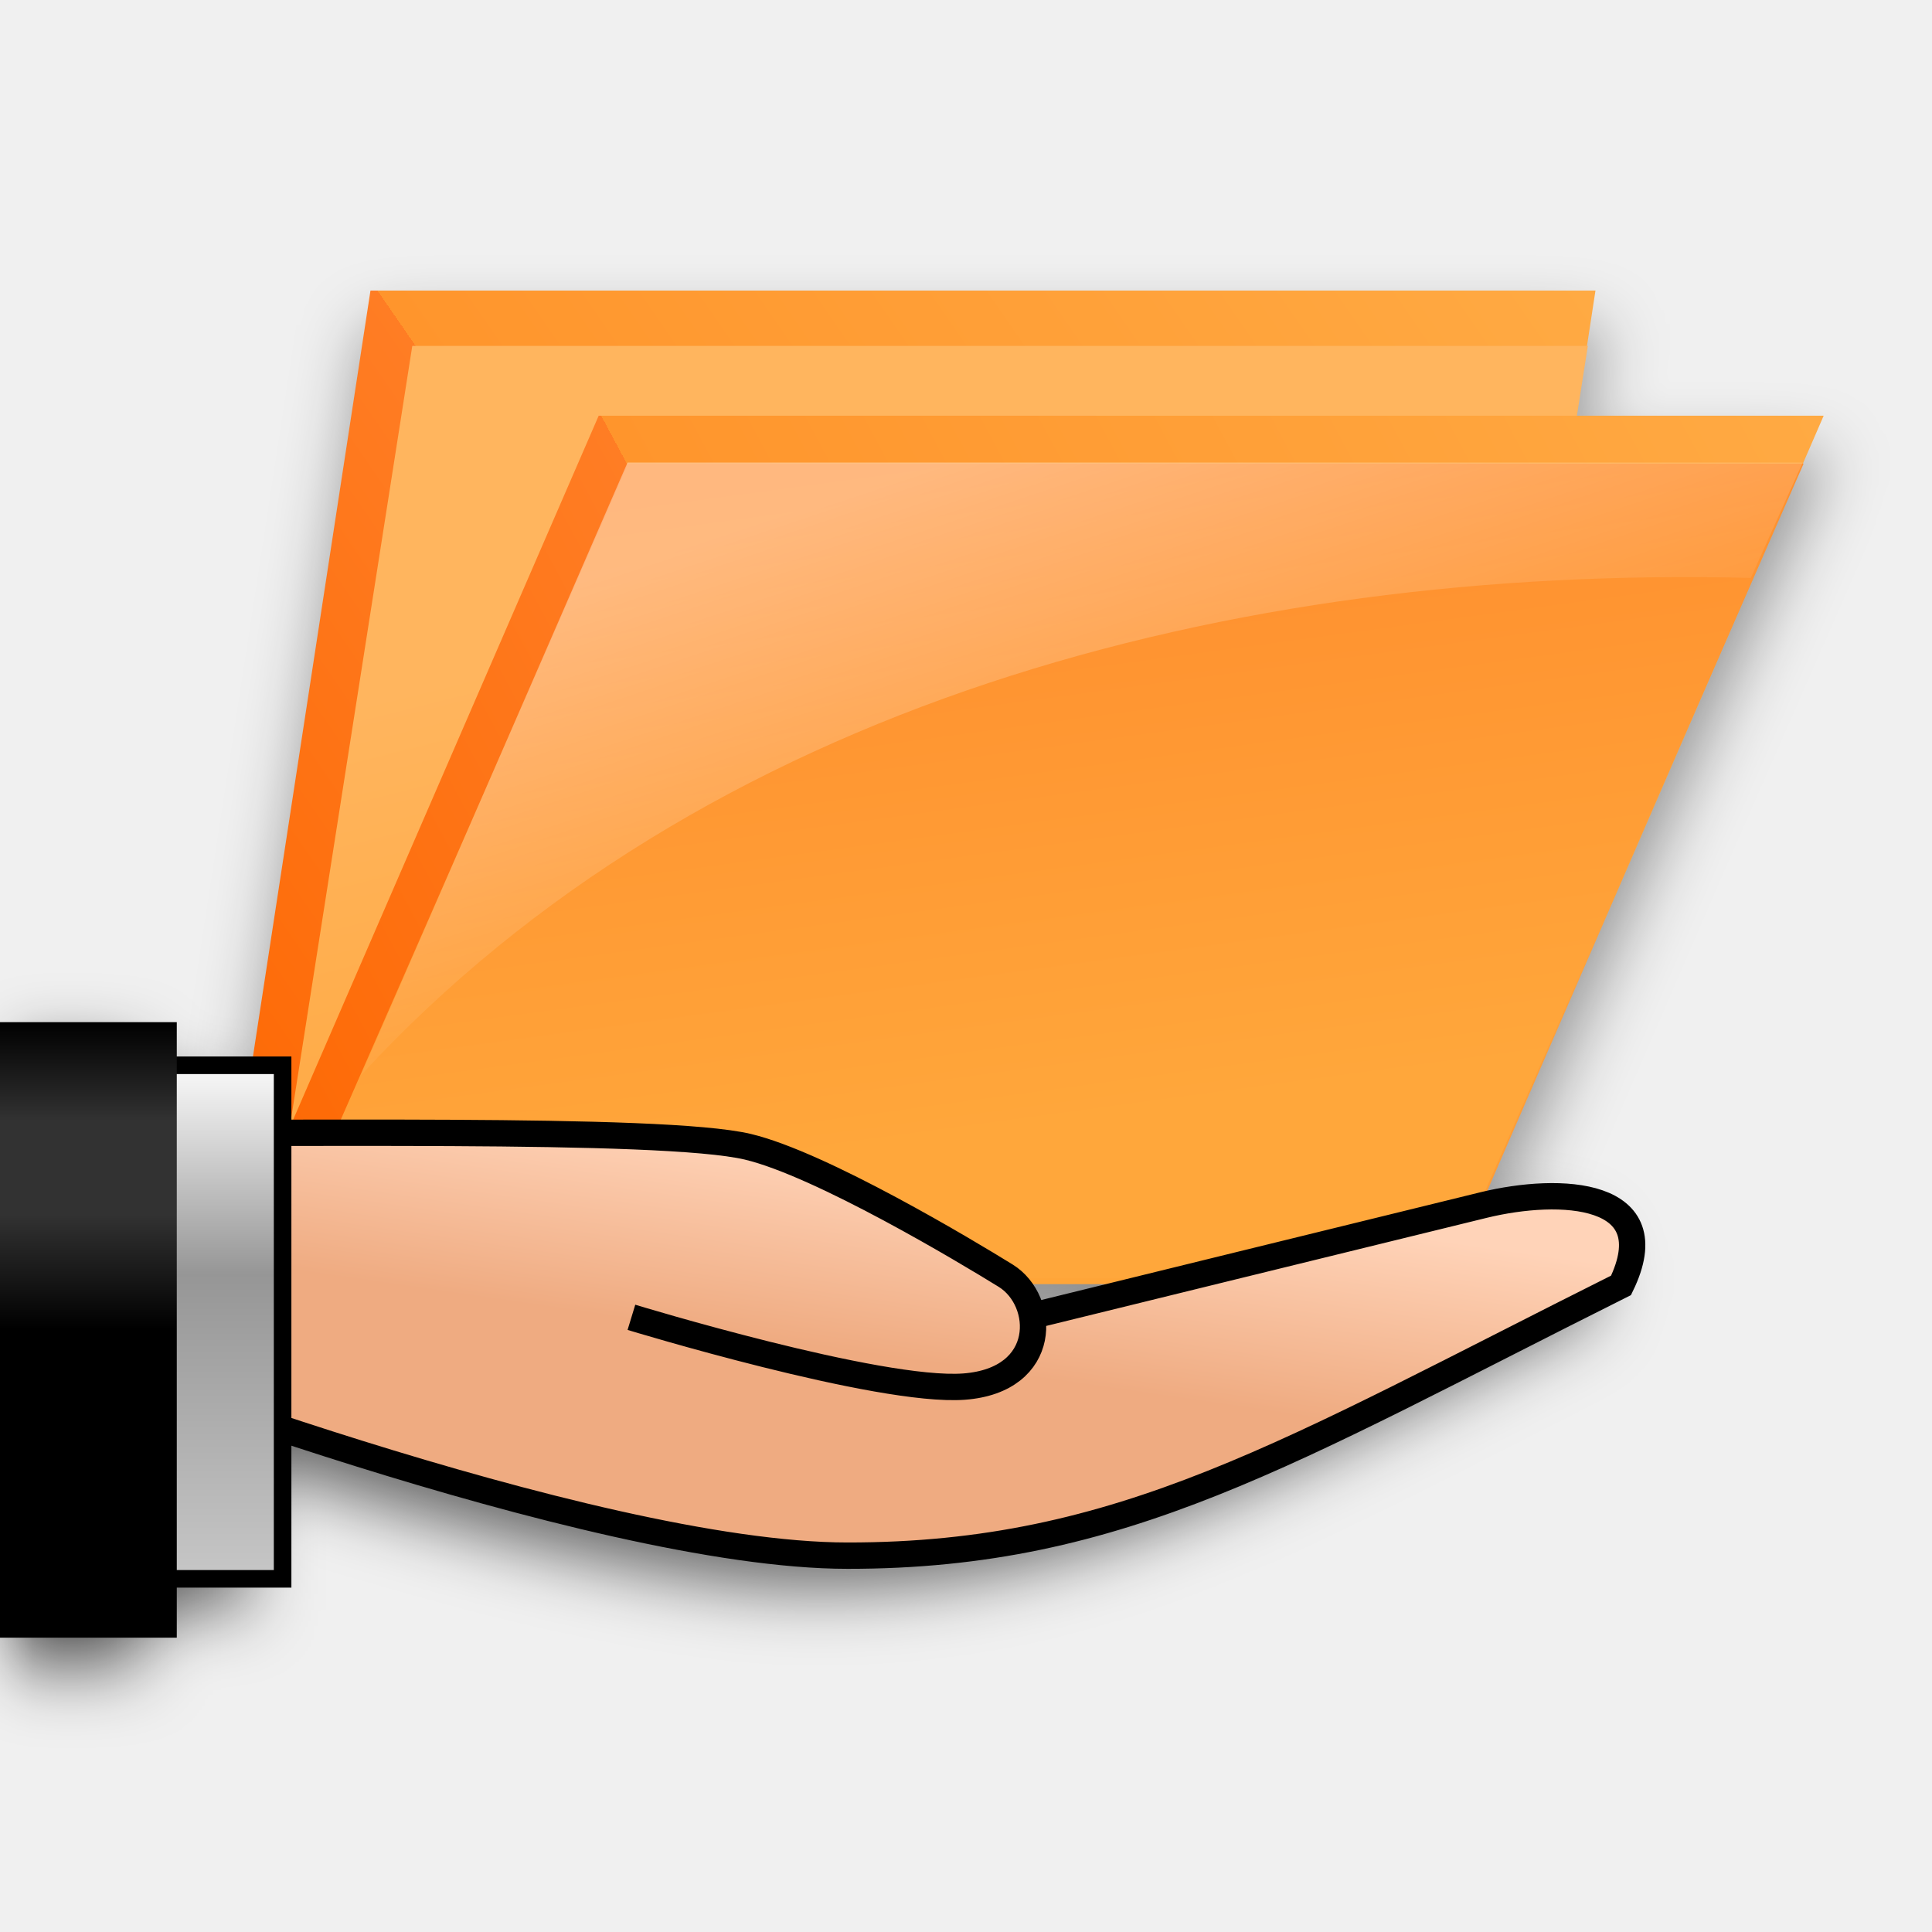
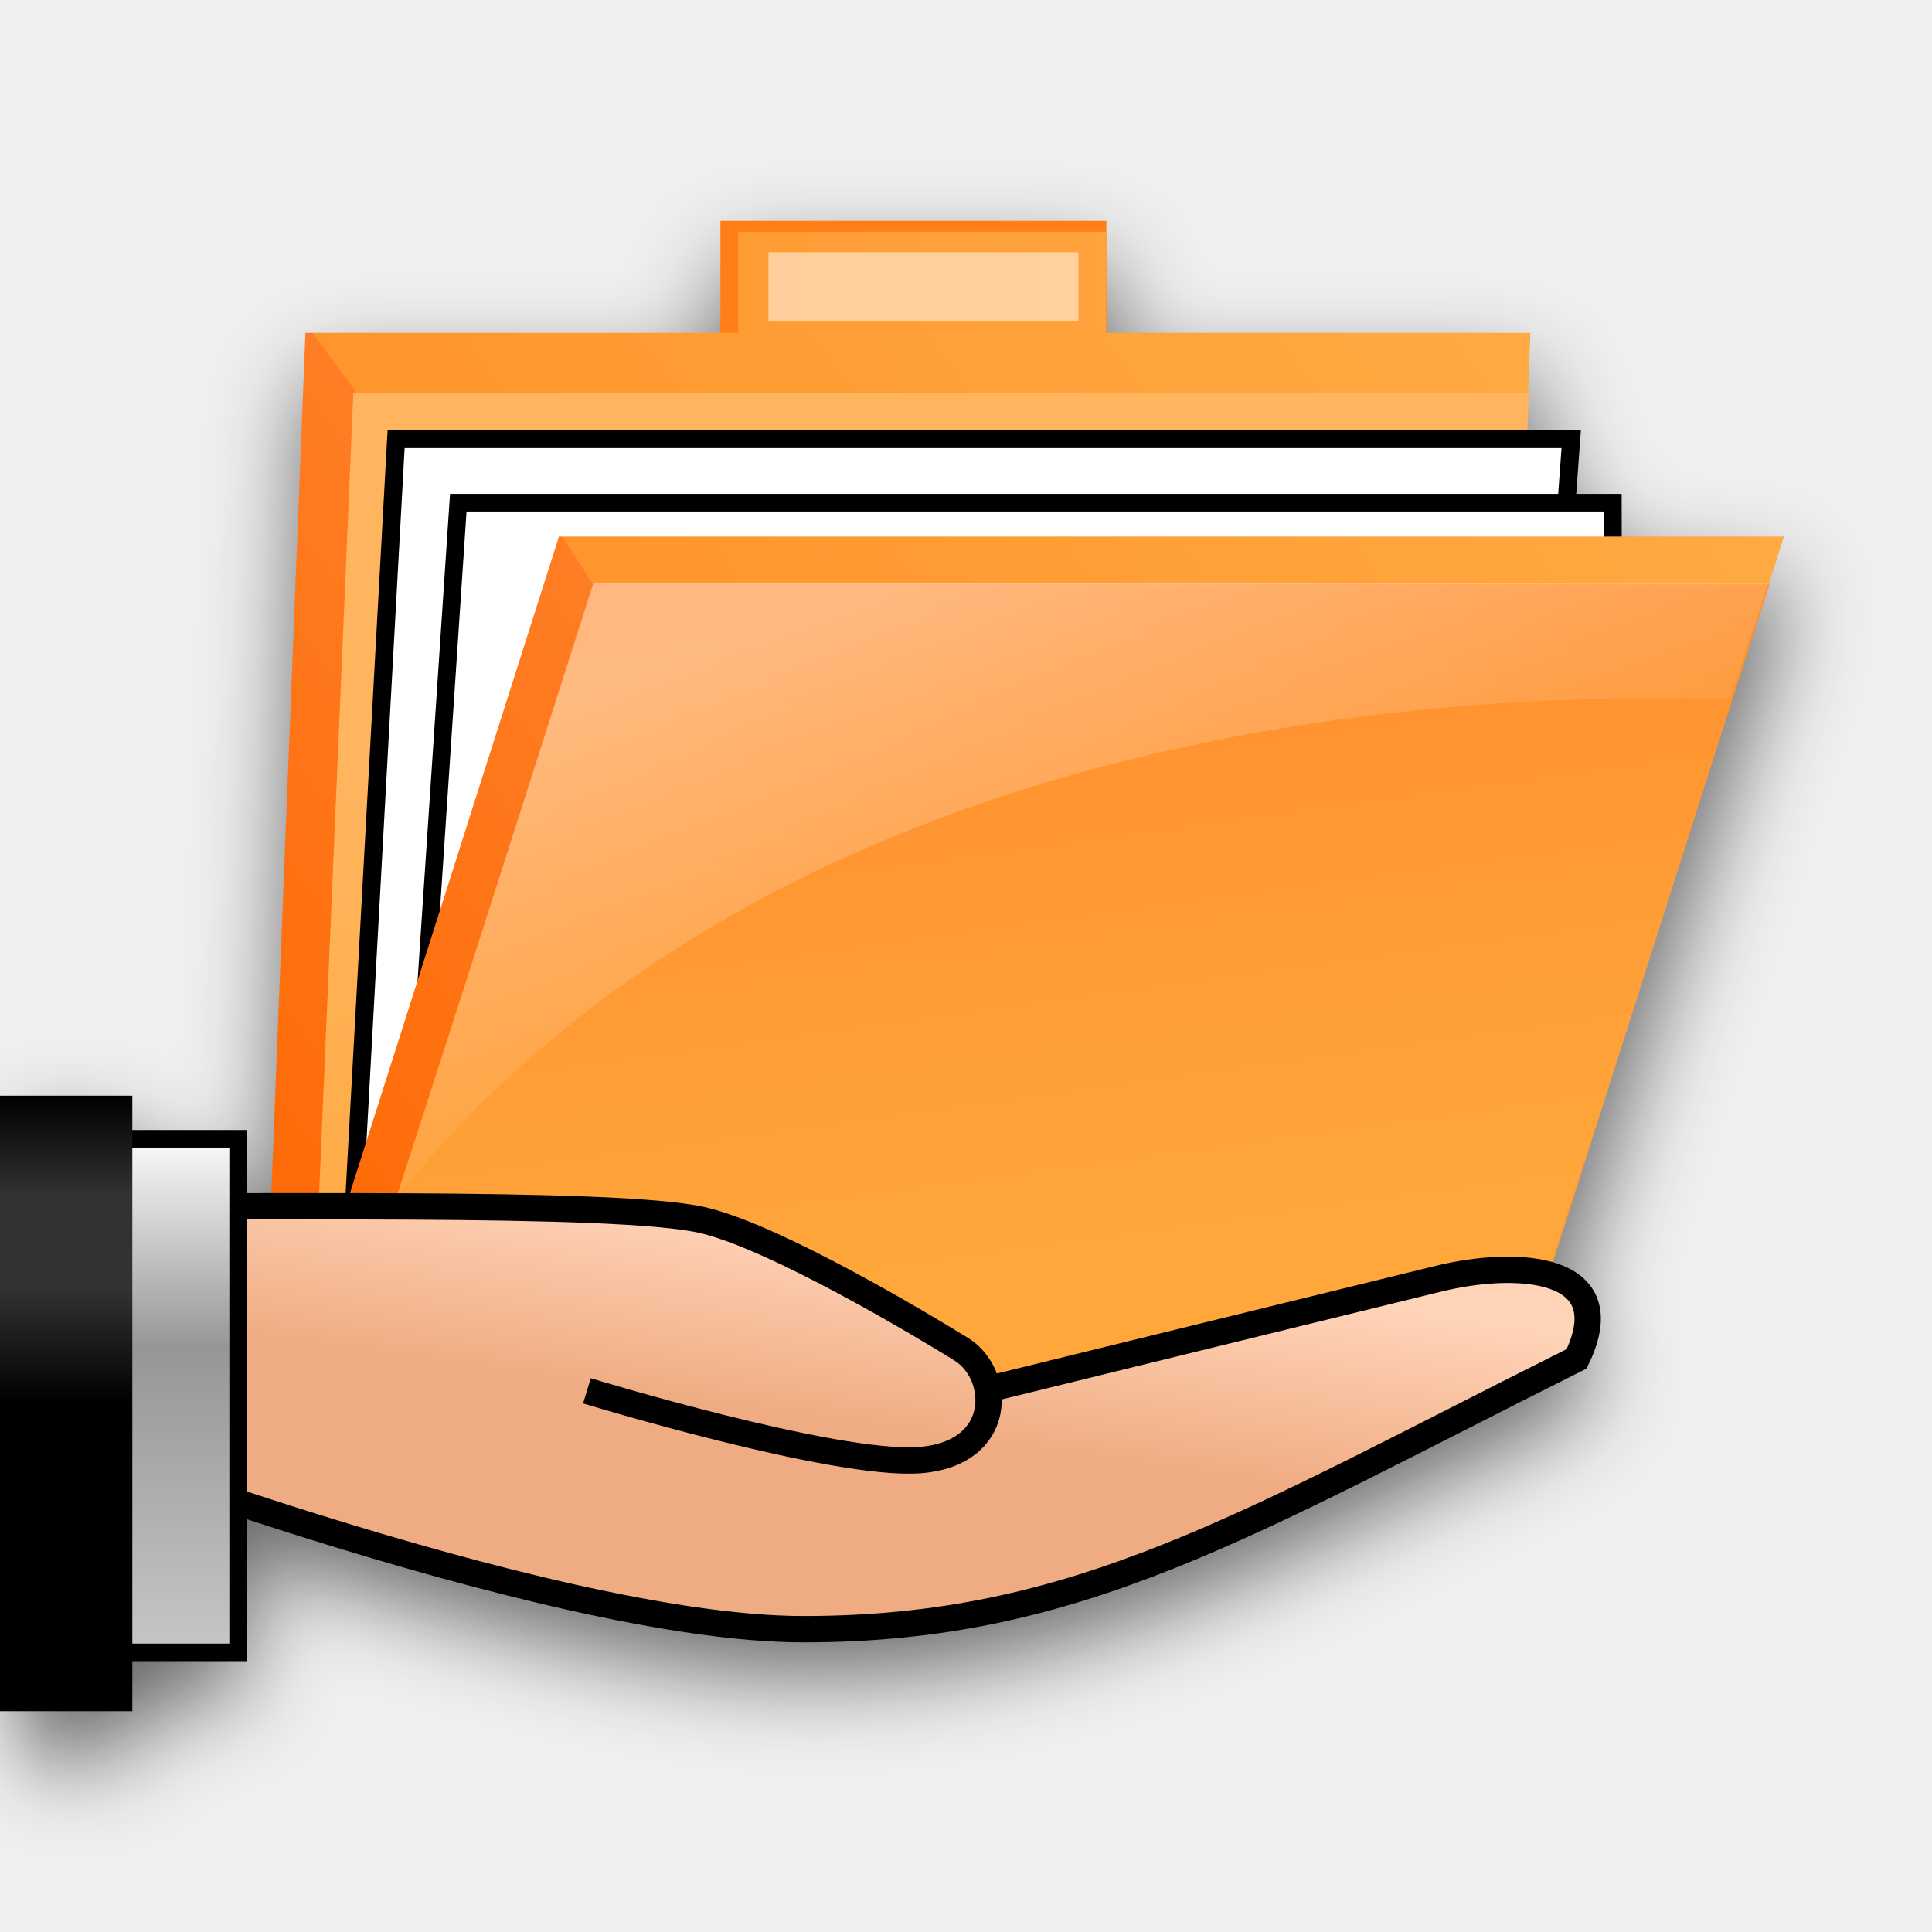
<svg xmlns="http://www.w3.org/2000/svg" xmlns:xlink="http://www.w3.org/1999/xlink" width="22" height="22" id="svg2" version="1.1">
  <defs id="defs4">
+     <linearGradient id="linearGradient3767">
+       <stop id="stop3769" offset="0" style="stop-color:#ff952c;stop-opacity:1;" />
+       <stop id="stop3771" offset="1" style="stop-color:#ffaa43;stop-opacity:1;" />
+     </linearGradient>
    <linearGradient id="linearGradient3863">
      <stop id="stop3865" offset="0" style="stop-color:#efab81;stop-opacity:1;" />
      <stop style="stop-color:#efab81;stop-opacity:1;" offset="0.57" id="stop3867" />
      <stop id="stop3869" offset="1" style="stop-color:#ffd3b8;stop-opacity:1;" />
    </linearGradient>
    <linearGradient id="linearGradient3845">
      <stop id="stop3855" offset="0" style="stop-color:#c8c8c8;stop-opacity:1;" />
      <stop id="stop3853" offset="0.588" style="stop-color:#969696;stop-opacity:1;" />
      <stop style="stop-color:#ffffff;stop-opacity:1;" offset="1" id="stop3849" />
    </linearGradient>
    <linearGradient id="linearGradient3731">
      <stop style="stop-color:#000000;stop-opacity:1;" offset="0" id="stop3733" />
      <stop id="stop3739" offset="0.373" style="stop-color:#323232;stop-opacity:1;" />
      <stop style="stop-color:#323232;stop-opacity:1;" offset="0.68" id="stop3741" />
      <stop style="stop-color:#000000;stop-opacity:1;" offset="1" id="stop3735" />
    </linearGradient>
-     <linearGradient id="linearGradient3711">
-       <stop style="stop-color:#efebea;stop-opacity:1;" offset="0" id="stop3713" />
-       <stop id="stop3859" offset="0.5" style="stop-color:#f3a89f;stop-opacity:1;" />
-       <stop style="stop-color:#f5c4c8;stop-opacity:1;" offset="1" id="stop3715" />
-     </linearGradient>
-     <linearGradient id="linearGradient3941">
-       <stop style="stop-color:#ff8400;stop-opacity:1;" offset="0" id="stop3943" />
-       <stop style="stop-color:#ffc000;stop-opacity:1;" offset="1" id="stop3945" />
-     </linearGradient>
-     <linearGradient id="linearGradient3915">
-       <stop style="stop-color:#828282;stop-opacity:1;" offset="0" id="stop3917" />
-       <stop style="stop-color:#e6e6e6;stop-opacity:1;" offset="1" id="stop3919" />
-     </linearGradient>
-     <linearGradient id="linearGradient3790">
-       <stop id="stop3792" offset="0" style="stop-color:#fd6600;stop-opacity:1;" />
-       <stop style="stop-color:#ff7d24;stop-opacity:1;" offset="0.407" id="stop3794" />
-       <stop id="stop3796" offset="0.407" style="stop-color:#ff952c;stop-opacity:1;" />
-       <stop style="stop-color:#ffaa43;stop-opacity:1;" offset="1" id="stop3798" />
-     </linearGradient>
-     <linearGradient id="linearGradient3780">
-       <stop id="stop3782" offset="0" style="stop-color:#fd6600;stop-opacity:1;" />
-       <stop style="stop-color:#ff7d24;stop-opacity:1;" offset="0.409" id="stop3784" />
-       <stop id="stop3786" offset="0.409" style="stop-color:#ff952c;stop-opacity:1;" />
-       <stop style="stop-color:#ffaa43;stop-opacity:1;" offset="1" id="stop3788" />
-     </linearGradient>
-     <linearGradient id="linearGradient3770">
-       <stop style="stop-color:#ffb55e;stop-opacity:1;" offset="0" id="stop3772" />
-       <stop style="stop-color:#ffa538;stop-opacity:1;" offset="1" id="stop3774" />
-     </linearGradient>
-     <linearGradient id="linearGradient3750">
-       <stop style="stop-color:#ffffff;stop-opacity:0.392;" offset="0" id="stop3752" />
-       <stop style="stop-color:#ffffff;stop-opacity:0;" offset="1" id="stop3754" />
-     </linearGradient>
-     <linearGradient id="linearGradient3722">
-       <stop id="stop3724" offset="0" style="stop-color:#ff8b2c;stop-opacity:1;" />
-       <stop id="stop3726" offset="1" style="stop-color:#ffa73b;stop-opacity:1;" />
-     </linearGradient>
-     <linearGradient xlink:href="#linearGradient3711" id="linearGradient3725" x1="9.299" y1="19.877" x2="9.299" y2="14.75" gradientUnits="userSpaceOnUse" gradientTransform="translate(-2.272843,1030.046)" />
-     <linearGradient xlink:href="#linearGradient3731" id="linearGradient3737" x1="1.652" y1="1047.519" x2="1.652" y2="1044.014" gradientUnits="userSpaceOnUse" gradientTransform="matrix(1.410578,0,0,1,-4.087452,-0.3156727)" />
-     <filter color-interpolation-filters="sRGB" id="filter3883-3">
-       <feGaussianBlur stdDeviation="0.343" id="feGaussianBlur3885-9" />
-     </filter>
-     <linearGradient xlink:href="#linearGradient3780-8" id="linearGradient3897-0" gradientUnits="userSpaceOnUse" gradientTransform="matrix(1.034626,0,0,1.057853,-0.5601722,-60.12174)" x1="4.619" y1="1039.061" x2="15.983" y2="1031.051" />
    <linearGradient id="linearGradient3780-8">
      <stop id="stop3782-3" offset="0" style="stop-color:#fd6600;stop-opacity:1;" />
      <stop style="stop-color:#ff7d24;stop-opacity:1;" offset="0.409" id="stop3784-8" />
      <stop id="stop3786-7" offset="0.409" style="stop-color:#ff952c;stop-opacity:1;" />
      <stop style="stop-color:#ffaa43;stop-opacity:1;" offset="1" id="stop3788-3" />
    </linearGradient>
-     <linearGradient xlink:href="#linearGradient3770-0" id="linearGradient3900-1" gradientUnits="userSpaceOnUse" x1="6.265" y1="1033.869" x2="7.564" y2="1039.061" />
    <linearGradient id="linearGradient3770-0">
      <stop style="stop-color:#ffb55e;stop-opacity:1;" offset="0" id="stop3772-0" />
      <stop style="stop-color:#ffa538;stop-opacity:1;" offset="1" id="stop3774-5" />
    </linearGradient>
-     <linearGradient xlink:href="#linearGradient3790-3" id="linearGradient3902-0" gradientUnits="userSpaceOnUse" gradientTransform="matrix(1.034626,0,0,1.057853,-21.30276,-60.70414)" x1="4.619" y1="1039.061" x2="15.983" y2="1031.051" />
    <linearGradient id="linearGradient3790-3">
      <stop id="stop3792-1" offset="0" style="stop-color:#fd6600;stop-opacity:1;" />
      <stop style="stop-color:#ff7d24;stop-opacity:1;" offset="0.407" id="stop3794-8" />
      <stop id="stop3796-0" offset="0.407" style="stop-color:#ff952c;stop-opacity:1;" />
      <stop style="stop-color:#ffaa43;stop-opacity:1;" offset="1" id="stop3798-1" />
    </linearGradient>
-     <linearGradient xlink:href="#linearGradient3722-9" id="linearGradient3904-7" gradientUnits="userSpaceOnUse" gradientTransform="translate(-20.74258,-0.5824087)" x1="9.165" y1="1030.866" x2="10.265" y2="1037.677" />
    <linearGradient id="linearGradient3722-9">
      <stop id="stop3724-1" offset="0" style="stop-color:#ff8b2c;stop-opacity:1;" />
      <stop id="stop3726-0" offset="1" style="stop-color:#ffa73b;stop-opacity:1;" />
    </linearGradient>
-     <linearGradient xlink:href="#linearGradient3750-5" id="linearGradient3906-3" gradientUnits="userSpaceOnUse" gradientTransform="matrix(1.199224,0,-0.2679639,1.12963,298.3386,-1161.786)" x1="-12.231" y1="1030.457" x2="-10.404" y2="1034.801" />
    <linearGradient id="linearGradient3750-5">
      <stop style="stop-color:#ffffff;stop-opacity:0.392;" offset="0" id="stop3752-9" />
      <stop style="stop-color:#ffffff;stop-opacity:0;" offset="1" id="stop3754-4" />
    </linearGradient>
-     <filter id="filter3841" x="-0.039" width="1.077" y="-0.134" height="1.269">
-       <feGaussianBlur stdDeviation="0.392" id="feGaussianBlur3843" />
-     </filter>
-     <linearGradient xlink:href="#linearGradient3845" id="linearGradient3851" x1="2.449" y1="1050.138" x2="2.449" y2="1044.08" gradientUnits="userSpaceOnUse" />
-     <linearGradient xlink:href="#linearGradient3863" id="linearGradient3861" gradientUnits="userSpaceOnUse" gradientTransform="translate(-2.272843,1030.046)" x1="8.557" y1="19.877" x2="9.299" y2="14.75" />
    <linearGradient xlink:href="#linearGradient3863" id="linearGradient3882" gradientUnits="userSpaceOnUse" gradientTransform="translate(-2.272843,1030.046)" x1="8.557" y1="19.877" x2="9.299" y2="14.75" />
    <linearGradient xlink:href="#linearGradient3845" id="linearGradient3884" gradientUnits="userSpaceOnUse" x1="2.449" y1="1050.138" x2="2.449" y2="1044.08" />
    <linearGradient xlink:href="#linearGradient3731" id="linearGradient3886" gradientUnits="userSpaceOnUse" gradientTransform="matrix(1.410578,0,0,1,-4.087452,-0.3156727)" x1="1.652" y1="1047.519" x2="1.652" y2="1044.014" />
+     <linearGradient xlink:href="#linearGradient3780-8" id="linearGradient2966" gradientUnits="userSpaceOnUse" gradientTransform="matrix(1.034626,0,0,1.057853,-0.5601722,-60.12174)" x1="4.619" y1="1039.061" x2="15.983" y2="1031.051" />
+     <linearGradient xlink:href="#linearGradient3770-0" id="linearGradient2968" gradientUnits="userSpaceOnUse" x1="6.265" y1="1033.869" x2="7.564" y2="1039.061" />
+     <linearGradient xlink:href="#linearGradient3790-3" id="linearGradient2967" gradientUnits="userSpaceOnUse" gradientTransform="matrix(1.034626,0,0,1.057853,-21.30276,-60.70414)" x1="4.619" y1="1039.061" x2="15.983" y2="1031.051" />
+     <linearGradient xlink:href="#linearGradient3722-9" id="linearGradient2969" gradientUnits="userSpaceOnUse" gradientTransform="translate(-20.74258,-0.5824087)" x1="9.165" y1="1030.866" x2="10.265" y2="1037.677" />
+     <linearGradient xlink:href="#linearGradient3750-5" id="linearGradient2971" gradientUnits="userSpaceOnUse" gradientTransform="matrix(1.199224,0,-0.2679639,1.12963,298.3386,-1161.786)" x1="-12.231" y1="1030.457" x2="-10.404" y2="1034.801" />
+     <linearGradient xlink:href="#linearGradient3767" id="linearGradient3871" gradientUnits="userSpaceOnUse" gradientTransform="matrix(0.4178329,0,0,0.1485194,-61.62248,878.0382)" x1="155.178" y1="1047.854" x2="188.722" y2="1047.854" />
+     <filter id="filter4008">
+       <feGaussianBlur stdDeviation="0.545" id="feGaussianBlur4010" />
+     </filter>
  </defs>
-   <g id="layer1" transform="translate(0,-1030.362)">
-     <g id="g3829" style="fill:#000000;fill-opacity:0.588;stroke:none;filter:url(#filter3841)" transform="translate(-0.544303,-1.349189)">
-       <path id="path3831" style="fill:#000000;fill-opacity:0.588;stroke:none" d="m 11.948,1047.027 c 0,0 4.078,-1.002 5.082,-1.247 0.87,-0.212 2.087,-0.16 1.563,0.915 -3.792,1.897 -5.676,3.08 -8.807,3.078 -2.944,0 -8.926,-2.328 -8.926,-2.328 0,0 -0.457,-0.983 -0.134,-2.496 2.548,0.038 6.937,-0.066 7.924,0.168 0.835,0.199 2.493,1.194 2.936,1.468 0.461,0.286 0.493,1.19 -0.474,1.263 -0.967,0.072 -3.788,-0.789 -3.788,-0.789" />
-       <rect style="fill:#000000;fill-opacity:0.588;stroke:none" id="rect3833" width="8.036" height="5.848" x="-4.684" y="1044.189" />
-       <rect style="fill:#000000;fill-opacity:0.588;stroke:none" id="rect3835" width="7.809" height="7.009" x="-5.662" y="1043.698" />
-     </g>
-     <g id="g3953" transform="matrix(1.333829,0,0,1.333829,-3.14144,-340.9451)">
-       <path id="path3847" d="m 2.357,1031.764 -1.562,11.031 12.563,0 0,-0.062 0.031,0 0.031,0 2.031,-5.094 1.594,-3.938 0,-0.031 0.188,-0.5 -2.531,0 0.219,-1.406 -12.563,0 z" style="fill:#000000;fill-opacity:0.392;stroke:none;filter:url(#filter3883-3)" transform="matrix(0.8338725,0,0,0.7687403,3.566434,237.7071)" />
-       <g id="g3736">
+   <g id="layer1" transform="translate(0,-1030.625)">
+     <path style="fill:#000000;fill-opacity:0.588;stroke:none;filter:url(#filter4008)" d="m 8.236,1033.64 0,1.281 -4.719,0 -0.375,9.938 c -0.132,10e-5 -0.244,-2e-4 -0.375,0 l 0,-0.75 -1.219,0 0,-0.5 -7.812,0 0,7 7.812,0 0,-0.656 1.219,0 0,-1.719 c 1.999,0.664 4.704,1.438 6.438,1.438 2.785,0 4.626,-0.959 7.656,-2.5 l 0.094,0 0.031,0 0,-0.062 c 0.021,-0.011 0.041,-0.02 0.062,-0.031 l 0.156,0 0,-0.031 0.031,0 0.031,-0.062 c 0.253,-0.128 0.448,-0.239 0.719,-0.375 0.276,-0.566 0.072,-0.828 -0.312,-0.938 l 0.969,-3.062 1.562,-4.812 -0.031,0 0,-0.031 0.188,-0.531 -1.938,0 0,-0.375 -0.562,0 0.062,-0.719 -0.5,0 0.031,-0.531 0.031,-0.688 -4.844,0 0,-1.156 0,-0.125 -4.406,0 z" id="rect3877" />
+     <g id="g2956" transform="translate(0.2525381,0.1843273)">
+       <g id="g3809">
+         <rect y="1032.955" x="7.951" height="1.357" width="4.395" id="rect3795" style="fill:#ff7e15;fill-opacity:1;stroke:none" />
+         <rect style="fill:url(#linearGradient3871);fill-opacity:1;stroke:none" id="rect3785" width="4.188" height="1.172" x="8.154" y="1033.079" />
+         <rect y="1033.313" x="8.498" height="0.781" width="3.53" id="rect3783" style="opacity:0.5;fill:#ffffff;fill-opacity:1;stroke:none" />
+       </g>
+       <g id="g3736" transform="matrix(1.333829,0,0.1473726,1.445481,-156.0139,-455.4513)">
        <g id="g3948">
-           <path id="path3706" d="m 5.518,1030.579 10.458,0 -1.3,8.473 -10.458,0 1.3,-8.473 z" style="fill:url(#linearGradient3897-0);fill-opacity:1;stroke:none" />
-           <path style="fill:url(#linearGradient3900-1);fill-opacity:1;stroke:none" d="m 5.875,1031.051 10.036,0 -1.256,8.01 -10.036,0 1.256,-8.01 z" id="rect2855" />
+           <path id="path3706" d="m 5.518,1030.579 10.458,0 -1.3,8.473 -10.458,0 1.3,-8.473 z" style="fill:url(#linearGradient2966);fill-opacity:1;stroke:none" />
+           <path style="fill:url(#linearGradient2968);fill-opacity:1;stroke:none" d="m 5.875,1031.051 10.036,0 -1.256,8.01 -10.036,0 1.256,-8.01 z" id="rect2855" />
        </g>
      </g>
-       <g transform="matrix(1,0,-0.2234478,0.8683923,252.8409,137.2056)" id="g3740">
-         <path id="path3728" d="m -15.224,1029.997 10.458,0 -1.3,8.473 -10.458,0 1.3,-8.473 z" style="fill:url(#linearGradient3902-0);fill-opacity:1;stroke:none" />
-         <path style="fill:url(#linearGradient3904-7);fill-opacity:1;stroke:none" d="m -14.868,1030.468 10.036,0 -1.256,8.01 -10.036,0 1.256,-8.01 z" id="path3730" />
-         <path transform="matrix(0.8338725,0,0.1978061,0.8852454,-18.96803,1028.466)" id="path3748" d="M 4.375,2.25 1.647,9.053 C 5.132,4.948 10.545,3.387 15.875,3.531 L 16.406,2.25 4.375,2.25 z" style="fill:url(#linearGradient3906-3);fill-opacity:1;stroke:none" />
+       <path id="path3005" d="m 4.258,1035.441 13.381,0 -0.471,6.462 -13.529,4.785 0.619,-11.247 z" style="fill:#ffffff;fill-opacity:1;stroke:#000000;stroke-width:0.205;stroke-miterlimit:4;stroke-opacity:1;stroke-dasharray:none" />
+       <path style="fill:#ffffff;fill-opacity:1;stroke:#000000;stroke-width:0.201;stroke-miterlimit:4;stroke-opacity:1;stroke-dasharray:none" d="m 4.967,1036.165 13.146,0 0.008,4.038 -13.884,6.898 0.729,-10.936 z" id="path3821" />
+       <g transform="matrix(1.333829,0,-0.1640592,1.158287,195.3989,-156.4815)" id="g3740">
+         <path id="path3728" d="m -15.224,1029.997 10.458,0 -1.3,8.473 -10.458,0 1.3,-8.473 z" style="fill:url(#linearGradient2967);fill-opacity:1;stroke:none" />
+         <path style="fill:url(#linearGradient2969);fill-opacity:1;stroke:none" d="m -14.868,1030.468 10.036,0 -1.256,8.01 -10.036,0 1.256,-8.01 z" id="path3730" />
+         <path transform="matrix(0.8338725,0,0.1978061,0.8852454,-18.96803,1028.466)" id="path3748" d="M 4.375,2.25 1.647,9.053 C 5.132,4.948 10.545,3.387 15.875,3.531 L 16.406,2.25 4.375,2.25 z" style="fill:url(#linearGradient2971);fill-opacity:1;stroke:none" />
      </g>
    </g>
-     <g id="g3874" transform="matrix(0.7977116,0,0,0.7977116,4.348874,212.7414)" />
-     <g id="g3824" transform="translate(-0.1339286,-1.696429)">
+     <g id="g3824" transform="translate(-0.6403194,-0.5962657)">
      <g id="g3871">
        <path id="path2929" style="fill:url(#linearGradient3882);fill-opacity:1;stroke:#000000;stroke-width:0.3;stroke-linecap:butt;stroke-linejoin:miter;stroke-miterlimit:4;stroke-opacity:1;stroke-dasharray:none" d="m 11.948,1047.027 c 0,0 4.078,-1.002 5.082,-1.247 0.87,-0.212 2.087,-0.16 1.563,0.915 -3.792,1.897 -5.676,3.08 -8.807,3.078 -2.944,0 -8.926,-2.328 -8.926,-2.328 0,0 -0.457,-0.983 -0.134,-2.496 2.548,0.038 6.937,-0.066 7.924,0.168 0.835,0.199 2.493,1.194 2.936,1.468 0.461,0.286 0.493,1.19 -0.474,1.263 -0.967,0.072 -3.788,-0.789 -3.788,-0.789" />
        <rect style="fill:url(#linearGradient3884);fill-opacity:1;stroke:#000000;stroke-width:0.2;stroke-miterlimit:4;stroke-opacity:1;stroke-dasharray:none" id="rect3743" width="8.036" height="5.848" x="-4.684" y="1044.189" />
        <rect style="fill:url(#linearGradient3886);fill-opacity:1;stroke:none" id="rect3729" width="7.809" height="7.009" x="-5.662" y="1043.698" />
      </g>
    </g>
  </g>
</svg>
